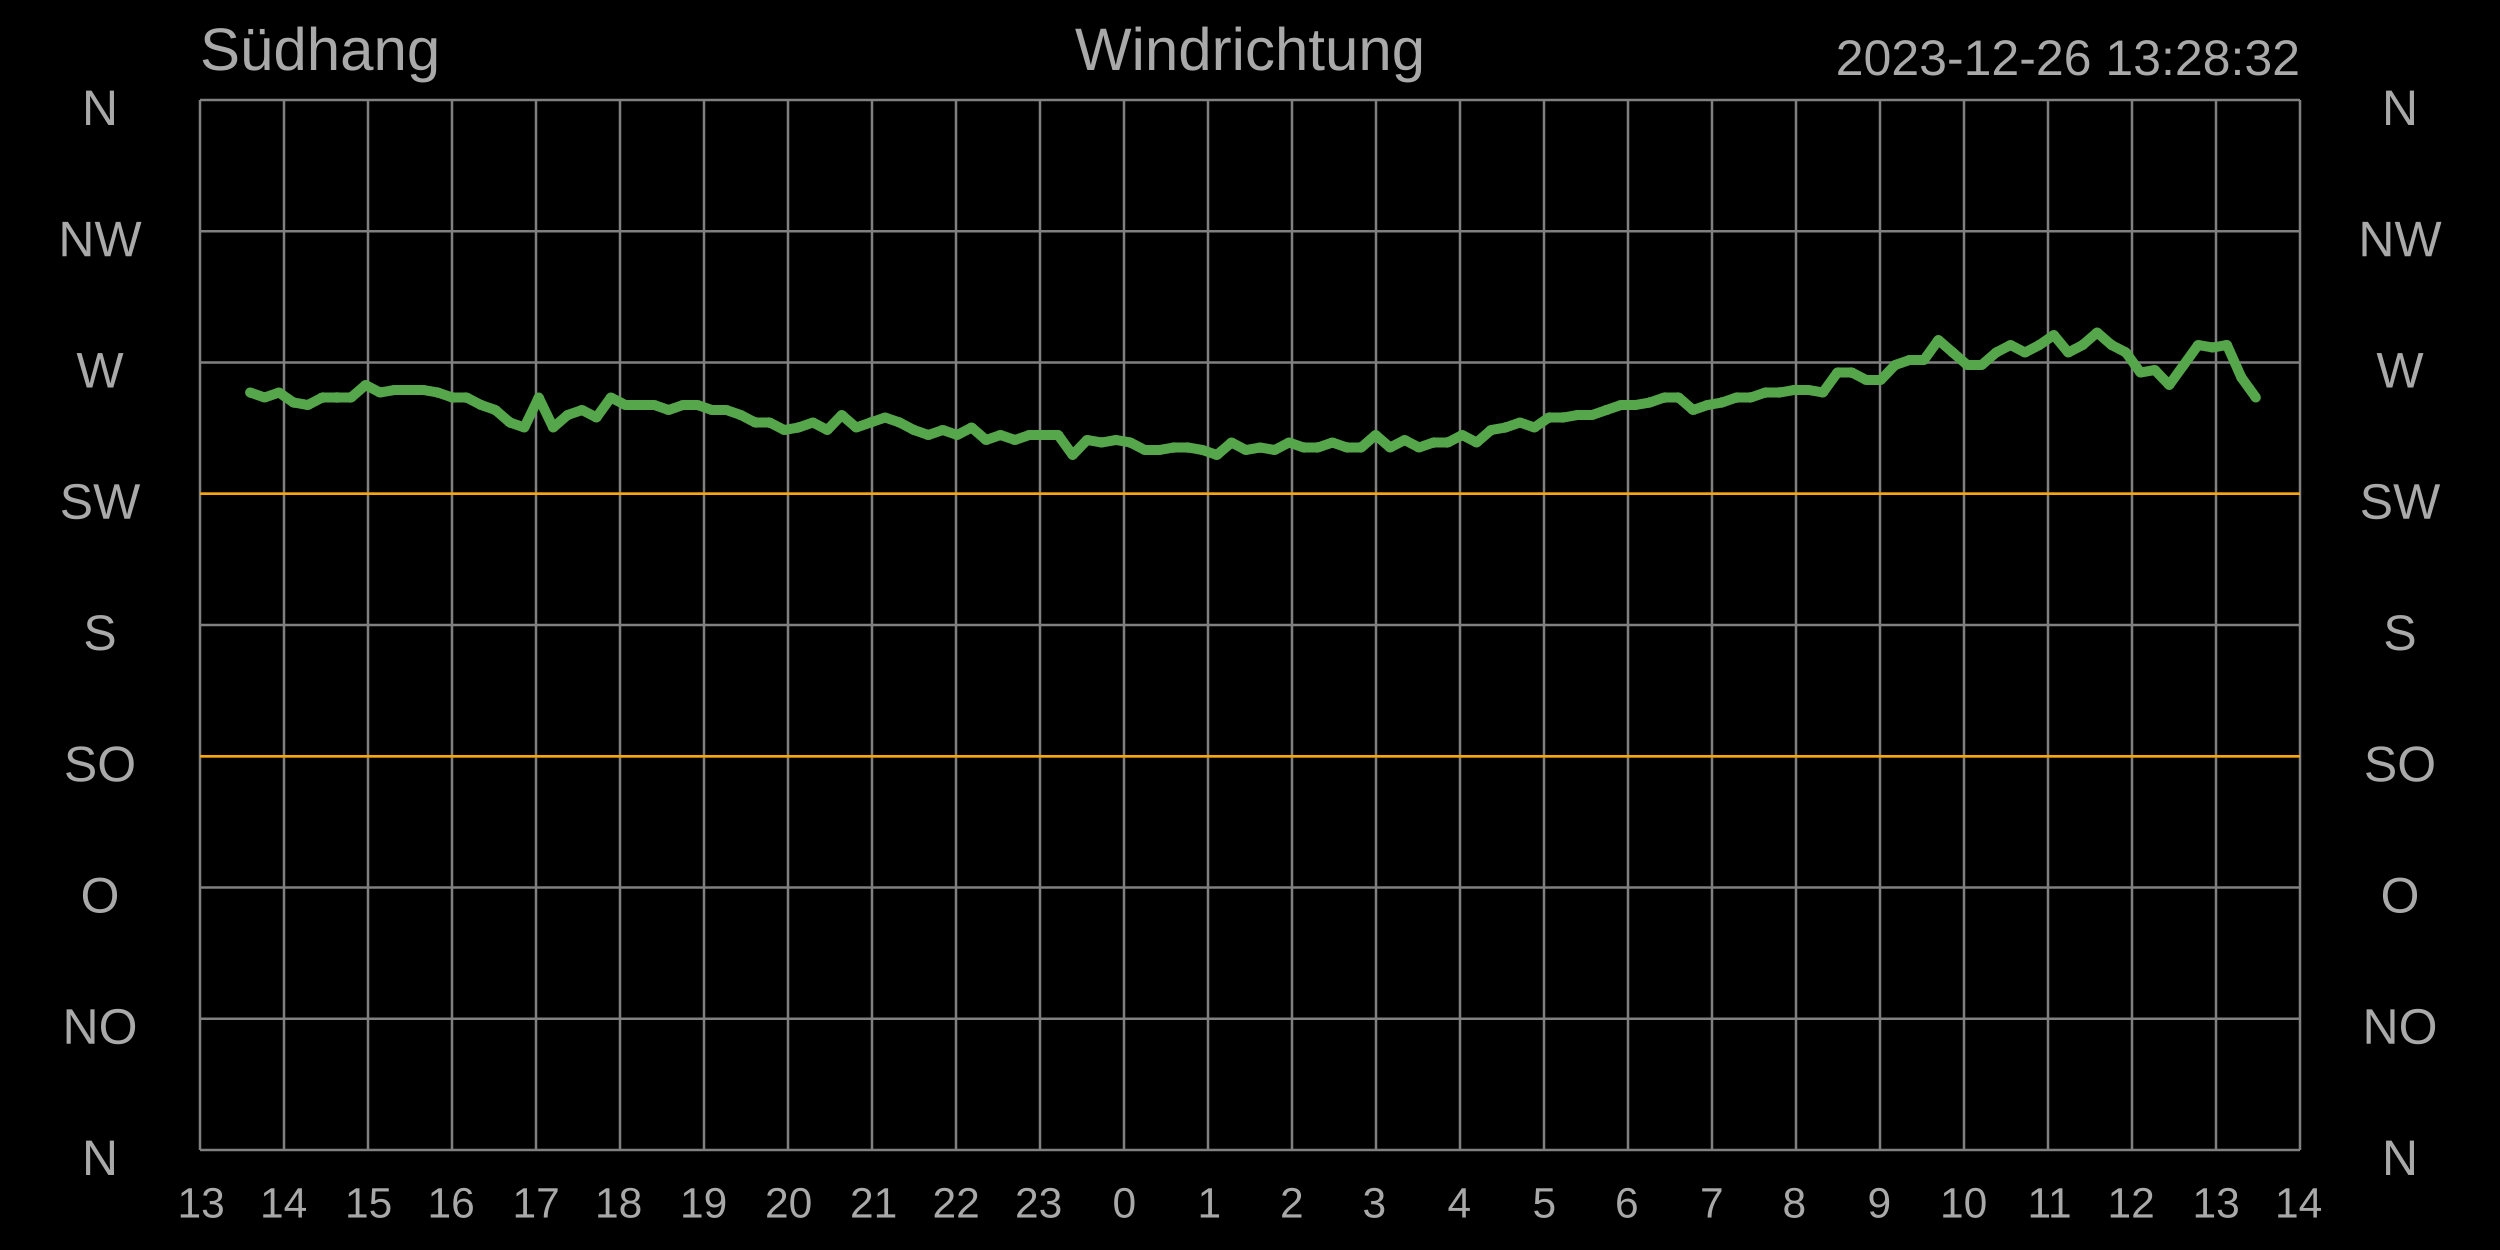
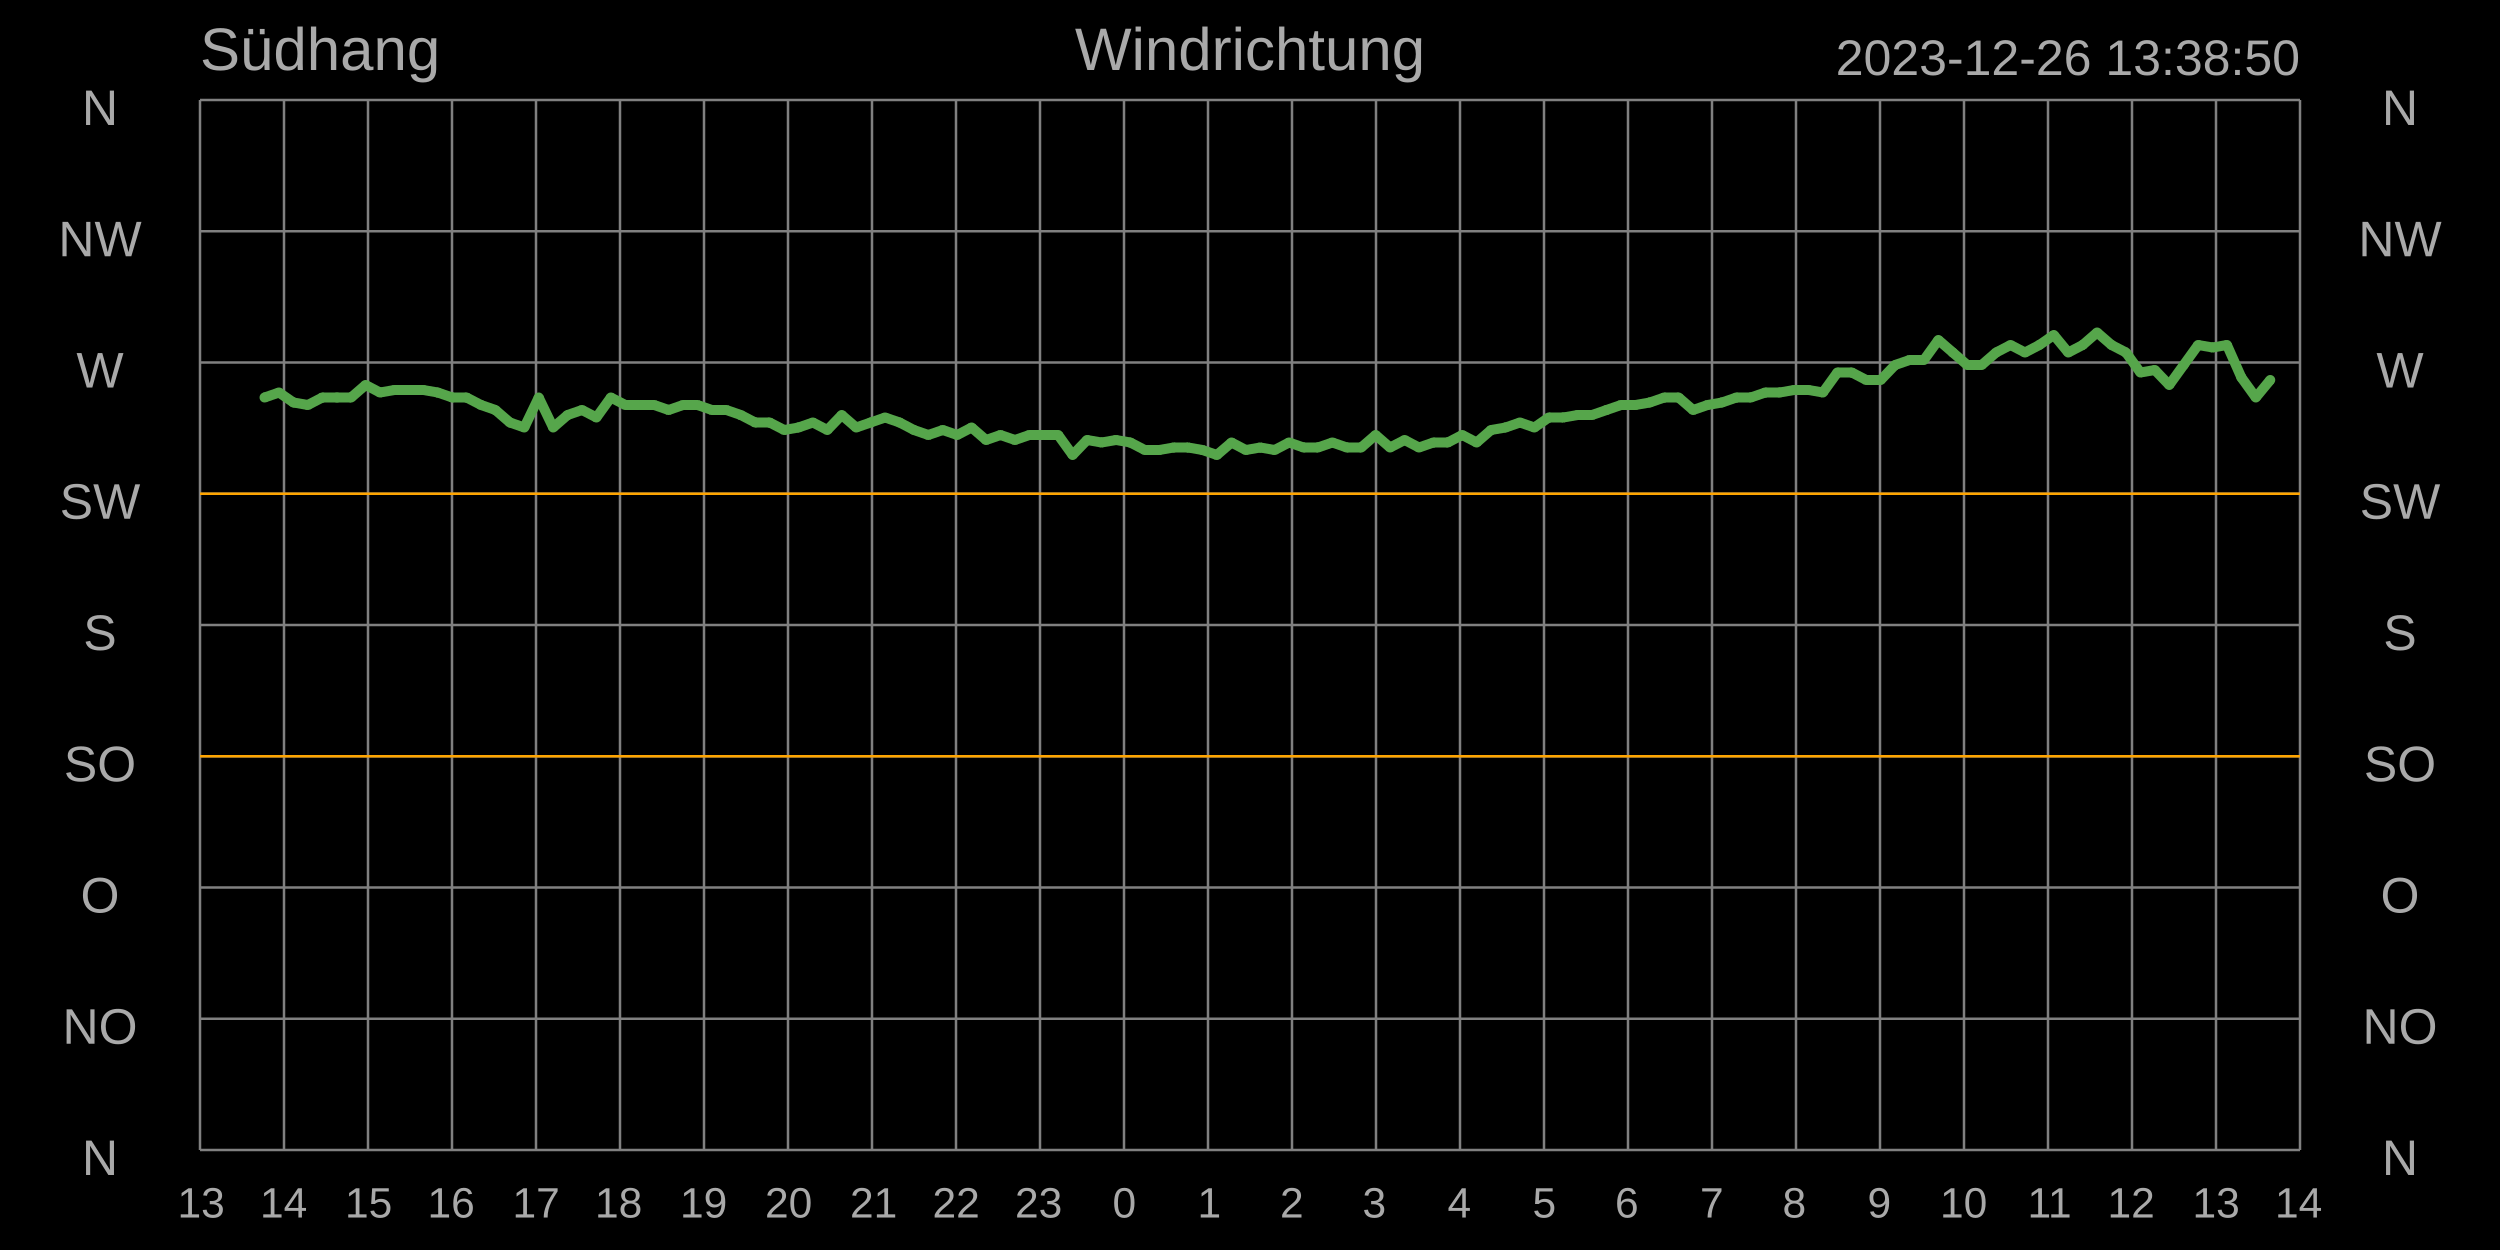
<svg xmlns="http://www.w3.org/2000/svg" baseProfile="full" height="500" version="1.1" width="1000">
  <defs />
  <rect fill="#000000" height="500" width="1000" x="0" y="0" />
  <line stroke="#808080" x1="80" x2="920" y1="40.0" y2="40.0" />
  <line stroke="#808080" x1="80" x2="920" y1="92.5" y2="92.5" />
  <line stroke="#808080" x1="80" x2="920" y1="145.0" y2="145.0" />
  <line stroke="#808080" x1="80" x2="920" y1="197.5" y2="197.5" />
  <line stroke="#808080" x1="80" x2="920" y1="250.0" y2="250.0" />
  <line stroke="#808080" x1="80" x2="920" y1="302.5" y2="302.5" />
  <line stroke="#808080" x1="80" x2="920" y1="355.0" y2="355.0" />
  <line stroke="#808080" x1="80" x2="920" y1="407.5" y2="407.5" />
  <line stroke="#808080" x1="80" x2="920" y1="460.0" y2="460.0" />
  <line stroke="#808080" x1="80.0" x2="80.0" y1="40" y2="460" />
  <line stroke="#808080" x1="113.6" x2="113.6" y1="40" y2="460" />
  <line stroke="#808080" x1="147.2" x2="147.2" y1="40" y2="460" />
  <line stroke="#808080" x1="180.8" x2="180.8" y1="40" y2="460" />
  <line stroke="#808080" x1="214.4" x2="214.4" y1="40" y2="460" />
  <line stroke="#808080" x1="248" x2="248" y1="40" y2="460" />
  <line stroke="#808080" x1="281.6" x2="281.6" y1="40" y2="460" />
  <line stroke="#808080" x1="315.2" x2="315.2" y1="40" y2="460" />
  <line stroke="#808080" x1="348.8" x2="348.8" y1="40" y2="460" />
  <line stroke="#808080" x1="382.4" x2="382.4" y1="40" y2="460" />
  <line stroke="#808080" x1="416" x2="416" y1="40" y2="460" />
  <line stroke="#808080" x1="449.6" x2="449.6" y1="40" y2="460" />
  <line stroke="#808080" x1="483.2" x2="483.2" y1="40" y2="460" />
  <line stroke="#808080" x1="516.8" x2="516.8" y1="40" y2="460" />
  <line stroke="#808080" x1="550.4" x2="550.4" y1="40" y2="460" />
  <line stroke="#808080" x1="584" x2="584" y1="40" y2="460" />
  <line stroke="#808080" x1="617.6" x2="617.6" y1="40" y2="460" />
  <line stroke="#808080" x1="651.2" x2="651.2" y1="40" y2="460" />
  <line stroke="#808080" x1="684.8" x2="684.8" y1="40" y2="460" />
  <line stroke="#808080" x1="718.4" x2="718.4" y1="40" y2="460" />
  <line stroke="#808080" x1="752" x2="752" y1="40" y2="460" />
  <line stroke="#808080" x1="785.6" x2="785.6" y1="40" y2="460" />
  <line stroke="#808080" x1="819.2" x2="819.2" y1="40" y2="460" />
  <line stroke="#808080" x1="852.8" x2="852.8" y1="40" y2="460" />
  <line stroke="#808080" x1="886.4" x2="886.4" y1="40" y2="460" />
  <line stroke="#808080" x1="920" x2="920" y1="40" y2="460" />
  <text fill="#A9A9A9" font-size="20px" style="font-family:Arial" text-anchor="middle" x="40.0" y="50.0"> N</text>
  <text fill="#A9A9A9" font-size="20px" style="font-family:Arial" text-anchor="middle" x="40.0" y="102.5">NW</text>
  <text fill="#A9A9A9" font-size="20px" style="font-family:Arial" text-anchor="middle" x="40.0" y="155.0"> W</text>
  <text fill="#A9A9A9" font-size="20px" style="font-family:Arial" text-anchor="middle" x="40.0" y="207.5">SW</text>
  <text fill="#A9A9A9" font-size="20px" style="font-family:Arial" text-anchor="middle" x="40.0" y="260.0"> S</text>
  <text fill="#A9A9A9" font-size="20px" style="font-family:Arial" text-anchor="middle" x="40.0" y="312.5">SO</text>
  <text fill="#A9A9A9" font-size="20px" style="font-family:Arial" text-anchor="middle" x="40.0" y="365.0"> O</text>
  <text fill="#A9A9A9" font-size="20px" style="font-family:Arial" text-anchor="middle" x="40.0" y="417.5">NO</text>
  <text fill="#A9A9A9" font-size="20px" style="font-family:Arial" text-anchor="middle" x="40.0" y="470.0"> N</text>
  <text fill="#A9A9A9" font-size="20px" style="font-family:Arial" text-anchor="middle" x="960.0" y="50.0"> N</text>
  <text fill="#A9A9A9" font-size="20px" style="font-family:Arial" text-anchor="middle" x="960.0" y="102.5">NW</text>
  <text fill="#A9A9A9" font-size="20px" style="font-family:Arial" text-anchor="middle" x="960.0" y="155.0"> W</text>
  <text fill="#A9A9A9" font-size="20px" style="font-family:Arial" text-anchor="middle" x="960.0" y="207.5">SW</text>
  <text fill="#A9A9A9" font-size="20px" style="font-family:Arial" text-anchor="middle" x="960.0" y="260.0"> S</text>
  <text fill="#A9A9A9" font-size="20px" style="font-family:Arial" text-anchor="middle" x="960.0" y="312.5">SO</text>
  <text fill="#A9A9A9" font-size="20px" style="font-family:Arial" text-anchor="middle" x="960.0" y="365.0"> O</text>
  <text fill="#A9A9A9" font-size="20px" style="font-family:Arial" text-anchor="middle" x="960.0" y="417.5">NO</text>
  <text fill="#A9A9A9" font-size="20px" style="font-family:Arial" text-anchor="middle" x="960.0" y="470.0"> N</text>
  <text fill="#A9A9A9" font-size="17px" style="font-family:Arial" text-anchor="start" x="71" y="487">13</text>
  <text fill="#A9A9A9" font-size="17px" style="font-family:Arial" text-anchor="start" x="104" y="487">14</text>
  <text fill="#A9A9A9" font-size="17px" style="font-family:Arial" text-anchor="start" x="138" y="487">15</text>
  <text fill="#A9A9A9" font-size="17px" style="font-family:Arial" text-anchor="start" x="171" y="487">16</text>
  <text fill="#A9A9A9" font-size="17px" style="font-family:Arial" text-anchor="start" x="205" y="487">17</text>
  <text fill="#A9A9A9" font-size="17px" style="font-family:Arial" text-anchor="start" x="238" y="487">18</text>
  <text fill="#A9A9A9" font-size="17px" style="font-family:Arial" text-anchor="start" x="272" y="487">19</text>
  <text fill="#A9A9A9" font-size="17px" style="font-family:Arial" text-anchor="start" x="306" y="487">20</text>
  <text fill="#A9A9A9" font-size="17px" style="font-family:Arial" text-anchor="start" x="340" y="487">21</text>
  <text fill="#A9A9A9" font-size="17px" style="font-family:Arial" text-anchor="start" x="373" y="487">22</text>
  <text fill="#A9A9A9" font-size="17px" style="font-family:Arial" text-anchor="start" x="406" y="487">23</text>
  <text fill="#A9A9A9" font-size="17px" style="font-family:Arial" text-anchor="start" x="445" y="487">0</text>
  <text fill="#A9A9A9" font-size="17px" style="font-family:Arial" text-anchor="start" x="479" y="487">1</text>
  <text fill="#A9A9A9" font-size="17px" style="font-family:Arial" text-anchor="start" x="512" y="487">2</text>
  <text fill="#A9A9A9" font-size="17px" style="font-family:Arial" text-anchor="start" x="545" y="487">3</text>
  <text fill="#A9A9A9" font-size="17px" style="font-family:Arial" text-anchor="start" x="579" y="487">4</text>
  <text fill="#A9A9A9" font-size="17px" style="font-family:Arial" text-anchor="start" x="613" y="487">5</text>
  <text fill="#A9A9A9" font-size="17px" style="font-family:Arial" text-anchor="start" x="646" y="487">6</text>
  <text fill="#A9A9A9" font-size="17px" style="font-family:Arial" text-anchor="start" x="680" y="487">7</text>
  <text fill="#A9A9A9" font-size="17px" style="font-family:Arial" text-anchor="start" x="713" y="487">8</text>
  <text fill="#A9A9A9" font-size="17px" style="font-family:Arial" text-anchor="start" x="747" y="487">9</text>
  <text fill="#A9A9A9" font-size="17px" style="font-family:Arial" text-anchor="start" x="776" y="487">10</text>
  <text fill="#A9A9A9" font-size="17px" style="font-family:Arial" text-anchor="start" x="811" y="487">11</text>
  <text fill="#A9A9A9" font-size="17px" style="font-family:Arial" text-anchor="start" x="843" y="487">12</text>
  <text fill="#A9A9A9" font-size="17px" style="font-family:Arial" text-anchor="start" x="877" y="487">13</text>
  <text fill="#A9A9A9" font-size="17px" style="font-family:Arial" text-anchor="start" x="910" y="487">14</text>
  <line stroke="#FFA500" x1="80" x2="920" y1="302.5" y2="302.5" />
  <line stroke="#FFA500" x1="80" x2="920" y1="197.5" y2="197.5" />
-   <circle cx="100.048" cy="157" fill="#56a64b" r="2" />
  <circle cx="105.816" cy="159" fill="#56a64b" r="2" />
  <circle cx="111.593" cy="157" fill="#56a64b" r="2" />
  <circle cx="117.361" cy="161" fill="#56a64b" r="2" />
  <circle cx="123.139" cy="162" fill="#56a64b" r="2" />
  <circle cx="128.907" cy="159" fill="#56a64b" r="2" />
  <circle cx="134.796" cy="159" fill="#56a64b" r="2" />
  <circle cx="140.452" cy="159" fill="#56a64b" r="2" />
  <circle cx="146.22" cy="154" fill="#56a64b" r="2" />
  <circle cx="151.997" cy="157" fill="#56a64b" r="2" />
  <circle cx="157.765" cy="156" fill="#56a64b" r="2" />
  <circle cx="163.543" cy="156" fill="#56a64b" r="2" />
  <circle cx="169.311" cy="156" fill="#56a64b" r="2" />
  <circle cx="175.079" cy="157" fill="#56a64b" r="2" />
  <circle cx="180.856" cy="159" fill="#56a64b" r="2" />
  <circle cx="186.624" cy="159" fill="#56a64b" r="2" />
  <circle cx="192.401" cy="162" fill="#56a64b" r="2" />
  <circle cx="198.169" cy="164" fill="#56a64b" r="2" />
  <circle cx="203.947" cy="169" fill="#56a64b" r="2" />
  <circle cx="209.715" cy="171" fill="#56a64b" r="2" />
  <circle cx="215.483" cy="159" fill="#56a64b" r="2" />
  <circle cx="221.26" cy="171" fill="#56a64b" r="2" />
  <circle cx="227.028" cy="166" fill="#56a64b" r="2" />
  <circle cx="232.805" cy="164" fill="#56a64b" r="2" />
  <circle cx="238.573" cy="167" fill="#56a64b" r="2" />
  <circle cx="244.341" cy="159" fill="#56a64b" r="2" />
  <circle cx="250.119" cy="162" fill="#56a64b" r="2" />
  <circle cx="255.887" cy="162" fill="#56a64b" r="2" />
  <circle cx="261.664" cy="162" fill="#56a64b" r="2" />
  <circle cx="267.432" cy="164" fill="#56a64b" r="2" />
  <circle cx="273.2" cy="162" fill="#56a64b" r="2" />
  <circle cx="278.977" cy="162" fill="#56a64b" r="2" />
  <circle cx="284.745" cy="164" fill="#56a64b" r="2" />
  <circle cx="290.523" cy="164" fill="#56a64b" r="2" />
  <circle cx="296.291" cy="166" fill="#56a64b" r="2" />
  <circle cx="302.059" cy="169" fill="#56a64b" r="2" />
  <circle cx="307.836" cy="169" fill="#56a64b" r="2" />
  <circle cx="313.669" cy="172" fill="#56a64b" r="2" />
  <circle cx="319.381" cy="171" fill="#56a64b" r="2" />
  <circle cx="325.149" cy="169" fill="#56a64b" r="2" />
  <circle cx="330.927" cy="172" fill="#56a64b" r="2" />
  <circle cx="336.695" cy="166" fill="#56a64b" r="2" />
  <circle cx="342.463" cy="171" fill="#56a64b" r="2" />
  <circle cx="348.24" cy="169" fill="#56a64b" r="2" />
  <circle cx="354.008" cy="167" fill="#56a64b" r="2" />
  <circle cx="359.841" cy="169" fill="#56a64b" r="2" />
  <circle cx="365.553" cy="172" fill="#56a64b" r="2" />
  <circle cx="371.321" cy="174" fill="#56a64b" r="2" />
  <circle cx="377.099" cy="172" fill="#56a64b" r="2" />
  <circle cx="382.867" cy="174" fill="#56a64b" r="2" />
  <circle cx="388.644" cy="171" fill="#56a64b" r="2" />
  <circle cx="394.412" cy="176" fill="#56a64b" r="2" />
  <circle cx="400.18" cy="174" fill="#56a64b" r="2" />
  <circle cx="405.957" cy="176" fill="#56a64b" r="2" />
  <circle cx="411.725" cy="174" fill="#56a64b" r="2" />
  <circle cx="417.503" cy="174" fill="#56a64b" r="2" />
  <circle cx="423.271" cy="174" fill="#56a64b" r="2" />
  <circle cx="429.039" cy="182" fill="#56a64b" r="2" />
  <circle cx="434.816" cy="176" fill="#56a64b" r="2" />
  <circle cx="440.584" cy="177" fill="#56a64b" r="2" />
  <circle cx="446.361" cy="176" fill="#56a64b" r="2" />
  <circle cx="452.129" cy="177" fill="#56a64b" r="2" />
  <circle cx="457.897" cy="180" fill="#56a64b" r="2" />
  <circle cx="463.675" cy="180" fill="#56a64b" r="2" />
  <circle cx="469.443" cy="179" fill="#56a64b" r="2" />
  <circle cx="475.22" cy="179" fill="#56a64b" r="2" />
  <circle cx="480.988" cy="180" fill="#56a64b" r="2" />
  <circle cx="486.756" cy="182" fill="#56a64b" r="2" />
  <circle cx="492.599" cy="177" fill="#56a64b" r="2" />
  <circle cx="498.301" cy="180" fill="#56a64b" r="2" />
  <circle cx="504.079" cy="179" fill="#56a64b" r="2" />
  <circle cx="509.847" cy="180" fill="#56a64b" r="2" />
  <circle cx="515.615" cy="177" fill="#56a64b" r="2" />
  <circle cx="521.392" cy="179" fill="#56a64b" r="2" />
  <circle cx="527.16" cy="179" fill="#56a64b" r="2" />
  <circle cx="532.937" cy="177" fill="#56a64b" r="2" />
  <circle cx="538.705" cy="179" fill="#56a64b" r="2" />
  <circle cx="544.483" cy="179" fill="#56a64b" r="2" />
  <circle cx="550.251" cy="174" fill="#56a64b" r="2" />
  <circle cx="556.019" cy="179" fill="#56a64b" r="2" />
  <circle cx="561.852" cy="176" fill="#56a64b" r="2" />
  <circle cx="567.564" cy="179" fill="#56a64b" r="2" />
  <circle cx="573.341" cy="177" fill="#56a64b" r="2" />
  <circle cx="579.109" cy="177" fill="#56a64b" r="2" />
  <circle cx="584.877" cy="174" fill="#56a64b" r="2" />
  <circle cx="590.655" cy="177" fill="#56a64b" r="2" />
  <circle cx="596.423" cy="172" fill="#56a64b" r="2" />
  <circle cx="602.2" cy="171" fill="#56a64b" r="2" />
  <circle cx="607.968" cy="169" fill="#56a64b" r="2" />
  <circle cx="613.736" cy="171" fill="#56a64b" r="2" />
  <circle cx="619.513" cy="167" fill="#56a64b" r="2" />
  <circle cx="625.281" cy="167" fill="#56a64b" r="2" />
  <circle cx="631.049" cy="166" fill="#56a64b" r="2" />
  <circle cx="636.827" cy="166" fill="#56a64b" r="2" />
  <circle cx="642.595" cy="164" fill="#56a64b" r="2" />
  <circle cx="648.372" cy="162" fill="#56a64b" r="2" />
  <circle cx="654.14" cy="162" fill="#56a64b" r="2" />
  <circle cx="659.908" cy="161" fill="#56a64b" r="2" />
  <circle cx="665.685" cy="159" fill="#56a64b" r="2" />
  <circle cx="671.453" cy="159" fill="#56a64b" r="2" />
  <circle cx="677.231" cy="164" fill="#56a64b" r="2" />
  <circle cx="682.999" cy="162" fill="#56a64b" r="2" />
  <circle cx="688.767" cy="161" fill="#56a64b" r="2" />
  <circle cx="694.544" cy="159" fill="#56a64b" r="2" />
  <circle cx="700.312" cy="159" fill="#56a64b" r="2" />
  <circle cx="706.089" cy="157" fill="#56a64b" r="2" />
  <circle cx="711.857" cy="157" fill="#56a64b" r="2" />
  <circle cx="717.625" cy="156" fill="#56a64b" r="2" />
  <circle cx="723.403" cy="156" fill="#56a64b" r="2" />
  <circle cx="729.171" cy="157" fill="#56a64b" r="2" />
  <circle cx="734.948" cy="149" fill="#56a64b" r="2" />
  <circle cx="740.716" cy="149" fill="#56a64b" r="2" />
  <circle cx="746.484" cy="152" fill="#56a64b" r="2" />
  <circle cx="752.261" cy="152" fill="#56a64b" r="2" />
  <circle cx="758.029" cy="146" fill="#56a64b" r="2" />
  <circle cx="763.807" cy="144" fill="#56a64b" r="2" />
  <circle cx="769.575" cy="144" fill="#56a64b" r="2" />
  <circle cx="775.343" cy="136" fill="#56a64b" r="2" />
  <circle cx="781.12" cy="141" fill="#56a64b" r="2" />
  <circle cx="786.888" cy="146" fill="#56a64b" r="2" />
  <circle cx="792.665" cy="146" fill="#56a64b" r="2" />
  <circle cx="798.433" cy="141" fill="#56a64b" r="2" />
  <circle cx="804.211" cy="138" fill="#56a64b" r="2" />
  <circle cx="809.979" cy="141" fill="#56a64b" r="2" />
  <circle cx="815.747" cy="138" fill="#56a64b" r="2" />
  <circle cx="821.524" cy="134" fill="#56a64b" r="2" />
  <circle cx="827.292" cy="141" fill="#56a64b" r="2" />
  <circle cx="833.069" cy="138" fill="#56a64b" r="2" />
  <circle cx="838.837" cy="133" fill="#56a64b" r="2" />
  <circle cx="844.605" cy="138" fill="#56a64b" r="2" />
  <circle cx="850.383" cy="141" fill="#56a64b" r="2" />
  <circle cx="856.151" cy="149" fill="#56a64b" r="2" />
  <circle cx="861.928" cy="148" fill="#56a64b" r="2" />
  <circle cx="867.696" cy="154" fill="#56a64b" r="2" />
  <circle cx="873.464" cy="146" fill="#56a64b" r="2" />
  <circle cx="879.241" cy="138" fill="#56a64b" r="2" />
  <circle cx="885.009" cy="139" fill="#56a64b" r="2" />
  <circle cx="890.787" cy="138" fill="#56a64b" r="2" />
  <circle cx="896.555" cy="151" fill="#56a64b" r="2" />
  <circle cx="902.323" cy="159" fill="#56a64b" r="2" />
-   <line stroke="#56a64b" stroke-width="4" x1="100.048" x2="105.816" y1="157" y2="159" />
+   <circle cx="908.1" cy="152" fill="#56a64b" r="2" />
  <line stroke="#56a64b" stroke-width="4" x1="105.816" x2="111.593" y1="159" y2="157" />
  <line stroke="#56a64b" stroke-width="4" x1="111.593" x2="117.361" y1="157" y2="161" />
  <line stroke="#56a64b" stroke-width="4" x1="117.361" x2="123.139" y1="161" y2="162" />
  <line stroke="#56a64b" stroke-width="4" x1="123.139" x2="128.907" y1="162" y2="159" />
  <line stroke="#56a64b" stroke-width="4" x1="128.907" x2="134.796" y1="159" y2="159" />
  <line stroke="#56a64b" stroke-width="4" x1="134.796" x2="140.452" y1="159" y2="159" />
  <line stroke="#56a64b" stroke-width="4" x1="140.452" x2="146.22" y1="159" y2="154" />
  <line stroke="#56a64b" stroke-width="4" x1="146.22" x2="151.997" y1="154" y2="157" />
  <line stroke="#56a64b" stroke-width="4" x1="151.997" x2="157.765" y1="157" y2="156" />
  <line stroke="#56a64b" stroke-width="4" x1="157.765" x2="163.543" y1="156" y2="156" />
  <line stroke="#56a64b" stroke-width="4" x1="163.543" x2="169.311" y1="156" y2="156" />
  <line stroke="#56a64b" stroke-width="4" x1="169.311" x2="175.079" y1="156" y2="157" />
  <line stroke="#56a64b" stroke-width="4" x1="175.079" x2="180.856" y1="157" y2="159" />
  <line stroke="#56a64b" stroke-width="4" x1="180.856" x2="186.624" y1="159" y2="159" />
  <line stroke="#56a64b" stroke-width="4" x1="186.624" x2="192.401" y1="159" y2="162" />
  <line stroke="#56a64b" stroke-width="4" x1="192.401" x2="198.169" y1="162" y2="164" />
  <line stroke="#56a64b" stroke-width="4" x1="198.169" x2="203.947" y1="164" y2="169" />
  <line stroke="#56a64b" stroke-width="4" x1="203.947" x2="209.715" y1="169" y2="171" />
  <line stroke="#56a64b" stroke-width="4" x1="209.715" x2="215.483" y1="171" y2="159" />
  <line stroke="#56a64b" stroke-width="4" x1="215.483" x2="221.26" y1="159" y2="171" />
  <line stroke="#56a64b" stroke-width="4" x1="221.26" x2="227.028" y1="171" y2="166" />
  <line stroke="#56a64b" stroke-width="4" x1="227.028" x2="232.805" y1="166" y2="164" />
  <line stroke="#56a64b" stroke-width="4" x1="232.805" x2="238.573" y1="164" y2="167" />
  <line stroke="#56a64b" stroke-width="4" x1="238.573" x2="244.341" y1="167" y2="159" />
  <line stroke="#56a64b" stroke-width="4" x1="244.341" x2="250.119" y1="159" y2="162" />
  <line stroke="#56a64b" stroke-width="4" x1="250.119" x2="255.887" y1="162" y2="162" />
  <line stroke="#56a64b" stroke-width="4" x1="255.887" x2="261.664" y1="162" y2="162" />
  <line stroke="#56a64b" stroke-width="4" x1="261.664" x2="267.432" y1="162" y2="164" />
  <line stroke="#56a64b" stroke-width="4" x1="267.432" x2="273.2" y1="164" y2="162" />
  <line stroke="#56a64b" stroke-width="4" x1="273.2" x2="278.977" y1="162" y2="162" />
  <line stroke="#56a64b" stroke-width="4" x1="278.977" x2="284.745" y1="162" y2="164" />
  <line stroke="#56a64b" stroke-width="4" x1="284.745" x2="290.523" y1="164" y2="164" />
  <line stroke="#56a64b" stroke-width="4" x1="290.523" x2="296.291" y1="164" y2="166" />
  <line stroke="#56a64b" stroke-width="4" x1="296.291" x2="302.059" y1="166" y2="169" />
  <line stroke="#56a64b" stroke-width="4" x1="302.059" x2="307.836" y1="169" y2="169" />
  <line stroke="#56a64b" stroke-width="4" x1="307.836" x2="313.669" y1="169" y2="172" />
  <line stroke="#56a64b" stroke-width="4" x1="313.669" x2="319.381" y1="172" y2="171" />
  <line stroke="#56a64b" stroke-width="4" x1="319.381" x2="325.149" y1="171" y2="169" />
  <line stroke="#56a64b" stroke-width="4" x1="325.149" x2="330.927" y1="169" y2="172" />
  <line stroke="#56a64b" stroke-width="4" x1="330.927" x2="336.695" y1="172" y2="166" />
  <line stroke="#56a64b" stroke-width="4" x1="336.695" x2="342.463" y1="166" y2="171" />
  <line stroke="#56a64b" stroke-width="4" x1="342.463" x2="348.24" y1="171" y2="169" />
  <line stroke="#56a64b" stroke-width="4" x1="348.24" x2="354.008" y1="169" y2="167" />
  <line stroke="#56a64b" stroke-width="4" x1="354.008" x2="359.841" y1="167" y2="169" />
  <line stroke="#56a64b" stroke-width="4" x1="359.841" x2="365.553" y1="169" y2="172" />
  <line stroke="#56a64b" stroke-width="4" x1="365.553" x2="371.321" y1="172" y2="174" />
  <line stroke="#56a64b" stroke-width="4" x1="371.321" x2="377.099" y1="174" y2="172" />
  <line stroke="#56a64b" stroke-width="4" x1="377.099" x2="382.867" y1="172" y2="174" />
  <line stroke="#56a64b" stroke-width="4" x1="382.867" x2="388.644" y1="174" y2="171" />
  <line stroke="#56a64b" stroke-width="4" x1="388.644" x2="394.412" y1="171" y2="176" />
  <line stroke="#56a64b" stroke-width="4" x1="394.412" x2="400.18" y1="176" y2="174" />
  <line stroke="#56a64b" stroke-width="4" x1="400.18" x2="405.957" y1="174" y2="176" />
  <line stroke="#56a64b" stroke-width="4" x1="405.957" x2="411.725" y1="176" y2="174" />
  <line stroke="#56a64b" stroke-width="4" x1="411.725" x2="417.503" y1="174" y2="174" />
  <line stroke="#56a64b" stroke-width="4" x1="417.503" x2="423.271" y1="174" y2="174" />
  <line stroke="#56a64b" stroke-width="4" x1="423.271" x2="429.039" y1="174" y2="182" />
  <line stroke="#56a64b" stroke-width="4" x1="429.039" x2="434.816" y1="182" y2="176" />
  <line stroke="#56a64b" stroke-width="4" x1="434.816" x2="440.584" y1="176" y2="177" />
  <line stroke="#56a64b" stroke-width="4" x1="440.584" x2="446.361" y1="177" y2="176" />
  <line stroke="#56a64b" stroke-width="4" x1="446.361" x2="452.129" y1="176" y2="177" />
  <line stroke="#56a64b" stroke-width="4" x1="452.129" x2="457.897" y1="177" y2="180" />
  <line stroke="#56a64b" stroke-width="4" x1="457.897" x2="463.675" y1="180" y2="180" />
  <line stroke="#56a64b" stroke-width="4" x1="463.675" x2="469.443" y1="180" y2="179" />
  <line stroke="#56a64b" stroke-width="4" x1="469.443" x2="475.22" y1="179" y2="179" />
  <line stroke="#56a64b" stroke-width="4" x1="475.22" x2="480.988" y1="179" y2="180" />
  <line stroke="#56a64b" stroke-width="4" x1="480.988" x2="486.756" y1="180" y2="182" />
  <line stroke="#56a64b" stroke-width="4" x1="486.756" x2="492.599" y1="182" y2="177" />
  <line stroke="#56a64b" stroke-width="4" x1="492.599" x2="498.301" y1="177" y2="180" />
  <line stroke="#56a64b" stroke-width="4" x1="498.301" x2="504.079" y1="180" y2="179" />
  <line stroke="#56a64b" stroke-width="4" x1="504.079" x2="509.847" y1="179" y2="180" />
  <line stroke="#56a64b" stroke-width="4" x1="509.847" x2="515.615" y1="180" y2="177" />
  <line stroke="#56a64b" stroke-width="4" x1="515.615" x2="521.392" y1="177" y2="179" />
  <line stroke="#56a64b" stroke-width="4" x1="521.392" x2="527.16" y1="179" y2="179" />
  <line stroke="#56a64b" stroke-width="4" x1="527.16" x2="532.937" y1="179" y2="177" />
  <line stroke="#56a64b" stroke-width="4" x1="532.937" x2="538.705" y1="177" y2="179" />
  <line stroke="#56a64b" stroke-width="4" x1="538.705" x2="544.483" y1="179" y2="179" />
  <line stroke="#56a64b" stroke-width="4" x1="544.483" x2="550.251" y1="179" y2="174" />
  <line stroke="#56a64b" stroke-width="4" x1="550.251" x2="556.019" y1="174" y2="179" />
  <line stroke="#56a64b" stroke-width="4" x1="556.019" x2="561.852" y1="179" y2="176" />
  <line stroke="#56a64b" stroke-width="4" x1="561.852" x2="567.564" y1="176" y2="179" />
  <line stroke="#56a64b" stroke-width="4" x1="567.564" x2="573.341" y1="179" y2="177" />
  <line stroke="#56a64b" stroke-width="4" x1="573.341" x2="579.109" y1="177" y2="177" />
  <line stroke="#56a64b" stroke-width="4" x1="579.109" x2="584.877" y1="177" y2="174" />
  <line stroke="#56a64b" stroke-width="4" x1="584.877" x2="590.655" y1="174" y2="177" />
  <line stroke="#56a64b" stroke-width="4" x1="590.655" x2="596.423" y1="177" y2="172" />
  <line stroke="#56a64b" stroke-width="4" x1="596.423" x2="602.2" y1="172" y2="171" />
  <line stroke="#56a64b" stroke-width="4" x1="602.2" x2="607.968" y1="171" y2="169" />
  <line stroke="#56a64b" stroke-width="4" x1="607.968" x2="613.736" y1="169" y2="171" />
  <line stroke="#56a64b" stroke-width="4" x1="613.736" x2="619.513" y1="171" y2="167" />
  <line stroke="#56a64b" stroke-width="4" x1="619.513" x2="625.281" y1="167" y2="167" />
  <line stroke="#56a64b" stroke-width="4" x1="625.281" x2="631.049" y1="167" y2="166" />
  <line stroke="#56a64b" stroke-width="4" x1="631.049" x2="636.827" y1="166" y2="166" />
  <line stroke="#56a64b" stroke-width="4" x1="636.827" x2="642.595" y1="166" y2="164" />
  <line stroke="#56a64b" stroke-width="4" x1="642.595" x2="648.372" y1="164" y2="162" />
  <line stroke="#56a64b" stroke-width="4" x1="648.372" x2="654.14" y1="162" y2="162" />
  <line stroke="#56a64b" stroke-width="4" x1="654.14" x2="659.908" y1="162" y2="161" />
  <line stroke="#56a64b" stroke-width="4" x1="659.908" x2="665.685" y1="161" y2="159" />
  <line stroke="#56a64b" stroke-width="4" x1="665.685" x2="671.453" y1="159" y2="159" />
  <line stroke="#56a64b" stroke-width="4" x1="671.453" x2="677.231" y1="159" y2="164" />
  <line stroke="#56a64b" stroke-width="4" x1="677.231" x2="682.999" y1="164" y2="162" />
  <line stroke="#56a64b" stroke-width="4" x1="682.999" x2="688.767" y1="162" y2="161" />
  <line stroke="#56a64b" stroke-width="4" x1="688.767" x2="694.544" y1="161" y2="159" />
  <line stroke="#56a64b" stroke-width="4" x1="694.544" x2="700.312" y1="159" y2="159" />
  <line stroke="#56a64b" stroke-width="4" x1="700.312" x2="706.089" y1="159" y2="157" />
  <line stroke="#56a64b" stroke-width="4" x1="706.089" x2="711.857" y1="157" y2="157" />
  <line stroke="#56a64b" stroke-width="4" x1="711.857" x2="717.625" y1="157" y2="156" />
  <line stroke="#56a64b" stroke-width="4" x1="717.625" x2="723.403" y1="156" y2="156" />
  <line stroke="#56a64b" stroke-width="4" x1="723.403" x2="729.171" y1="156" y2="157" />
  <line stroke="#56a64b" stroke-width="4" x1="729.171" x2="734.948" y1="157" y2="149" />
  <line stroke="#56a64b" stroke-width="4" x1="734.948" x2="740.716" y1="149" y2="149" />
  <line stroke="#56a64b" stroke-width="4" x1="740.716" x2="746.484" y1="149" y2="152" />
  <line stroke="#56a64b" stroke-width="4" x1="746.484" x2="752.261" y1="152" y2="152" />
  <line stroke="#56a64b" stroke-width="4" x1="752.261" x2="758.029" y1="152" y2="146" />
  <line stroke="#56a64b" stroke-width="4" x1="758.029" x2="763.807" y1="146" y2="144" />
  <line stroke="#56a64b" stroke-width="4" x1="763.807" x2="769.575" y1="144" y2="144" />
  <line stroke="#56a64b" stroke-width="4" x1="769.575" x2="775.343" y1="144" y2="136" />
  <line stroke="#56a64b" stroke-width="4" x1="775.343" x2="781.12" y1="136" y2="141" />
  <line stroke="#56a64b" stroke-width="4" x1="781.12" x2="786.888" y1="141" y2="146" />
  <line stroke="#56a64b" stroke-width="4" x1="786.888" x2="792.665" y1="146" y2="146" />
  <line stroke="#56a64b" stroke-width="4" x1="792.665" x2="798.433" y1="146" y2="141" />
  <line stroke="#56a64b" stroke-width="4" x1="798.433" x2="804.211" y1="141" y2="138" />
  <line stroke="#56a64b" stroke-width="4" x1="804.211" x2="809.979" y1="138" y2="141" />
  <line stroke="#56a64b" stroke-width="4" x1="809.979" x2="815.747" y1="141" y2="138" />
  <line stroke="#56a64b" stroke-width="4" x1="815.747" x2="821.524" y1="138" y2="134" />
  <line stroke="#56a64b" stroke-width="4" x1="821.524" x2="827.292" y1="134" y2="141" />
  <line stroke="#56a64b" stroke-width="4" x1="827.292" x2="833.069" y1="141" y2="138" />
  <line stroke="#56a64b" stroke-width="4" x1="833.069" x2="838.837" y1="138" y2="133" />
  <line stroke="#56a64b" stroke-width="4" x1="838.837" x2="844.605" y1="133" y2="138" />
  <line stroke="#56a64b" stroke-width="4" x1="844.605" x2="850.383" y1="138" y2="141" />
  <line stroke="#56a64b" stroke-width="4" x1="850.383" x2="856.151" y1="141" y2="149" />
  <line stroke="#56a64b" stroke-width="4" x1="856.151" x2="861.928" y1="149" y2="148" />
  <line stroke="#56a64b" stroke-width="4" x1="861.928" x2="867.696" y1="148" y2="154" />
  <line stroke="#56a64b" stroke-width="4" x1="867.696" x2="873.464" y1="154" y2="146" />
  <line stroke="#56a64b" stroke-width="4" x1="873.464" x2="879.241" y1="146" y2="138" />
  <line stroke="#56a64b" stroke-width="4" x1="879.241" x2="885.009" y1="138" y2="139" />
  <line stroke="#56a64b" stroke-width="4" x1="885.009" x2="890.787" y1="139" y2="138" />
  <line stroke="#56a64b" stroke-width="4" x1="890.787" x2="896.555" y1="138" y2="151" />
  <line stroke="#56a64b" stroke-width="4" x1="896.555" x2="902.323" y1="151" y2="159" />
-   <text fill="#A9A9A9" font-size="20px" style="font-family:Arial" text-anchor="end" x="920" y="30.0">2023-12-26 13:28:32</text>
+   <line stroke="#56a64b" stroke-width="4" x1="902.323" x2="908.1" y1="159" y2="152" />
+   <text fill="#A9A9A9" font-size="20px" style="font-family:Arial" text-anchor="end" x="920" y="30.0">2023-12-26 13:38:50</text>
  <text fill="#A9A9A9" font-size="24px" style="font-family:Arial" text-anchor="middle" x="500.0" y="28.0">Windrichtung</text>
  <text fill="#A9A9A9" font-size="24px" style="font-family:Arial" text-anchor="start" x="80" y="28.0">Südhang</text>
</svg>
